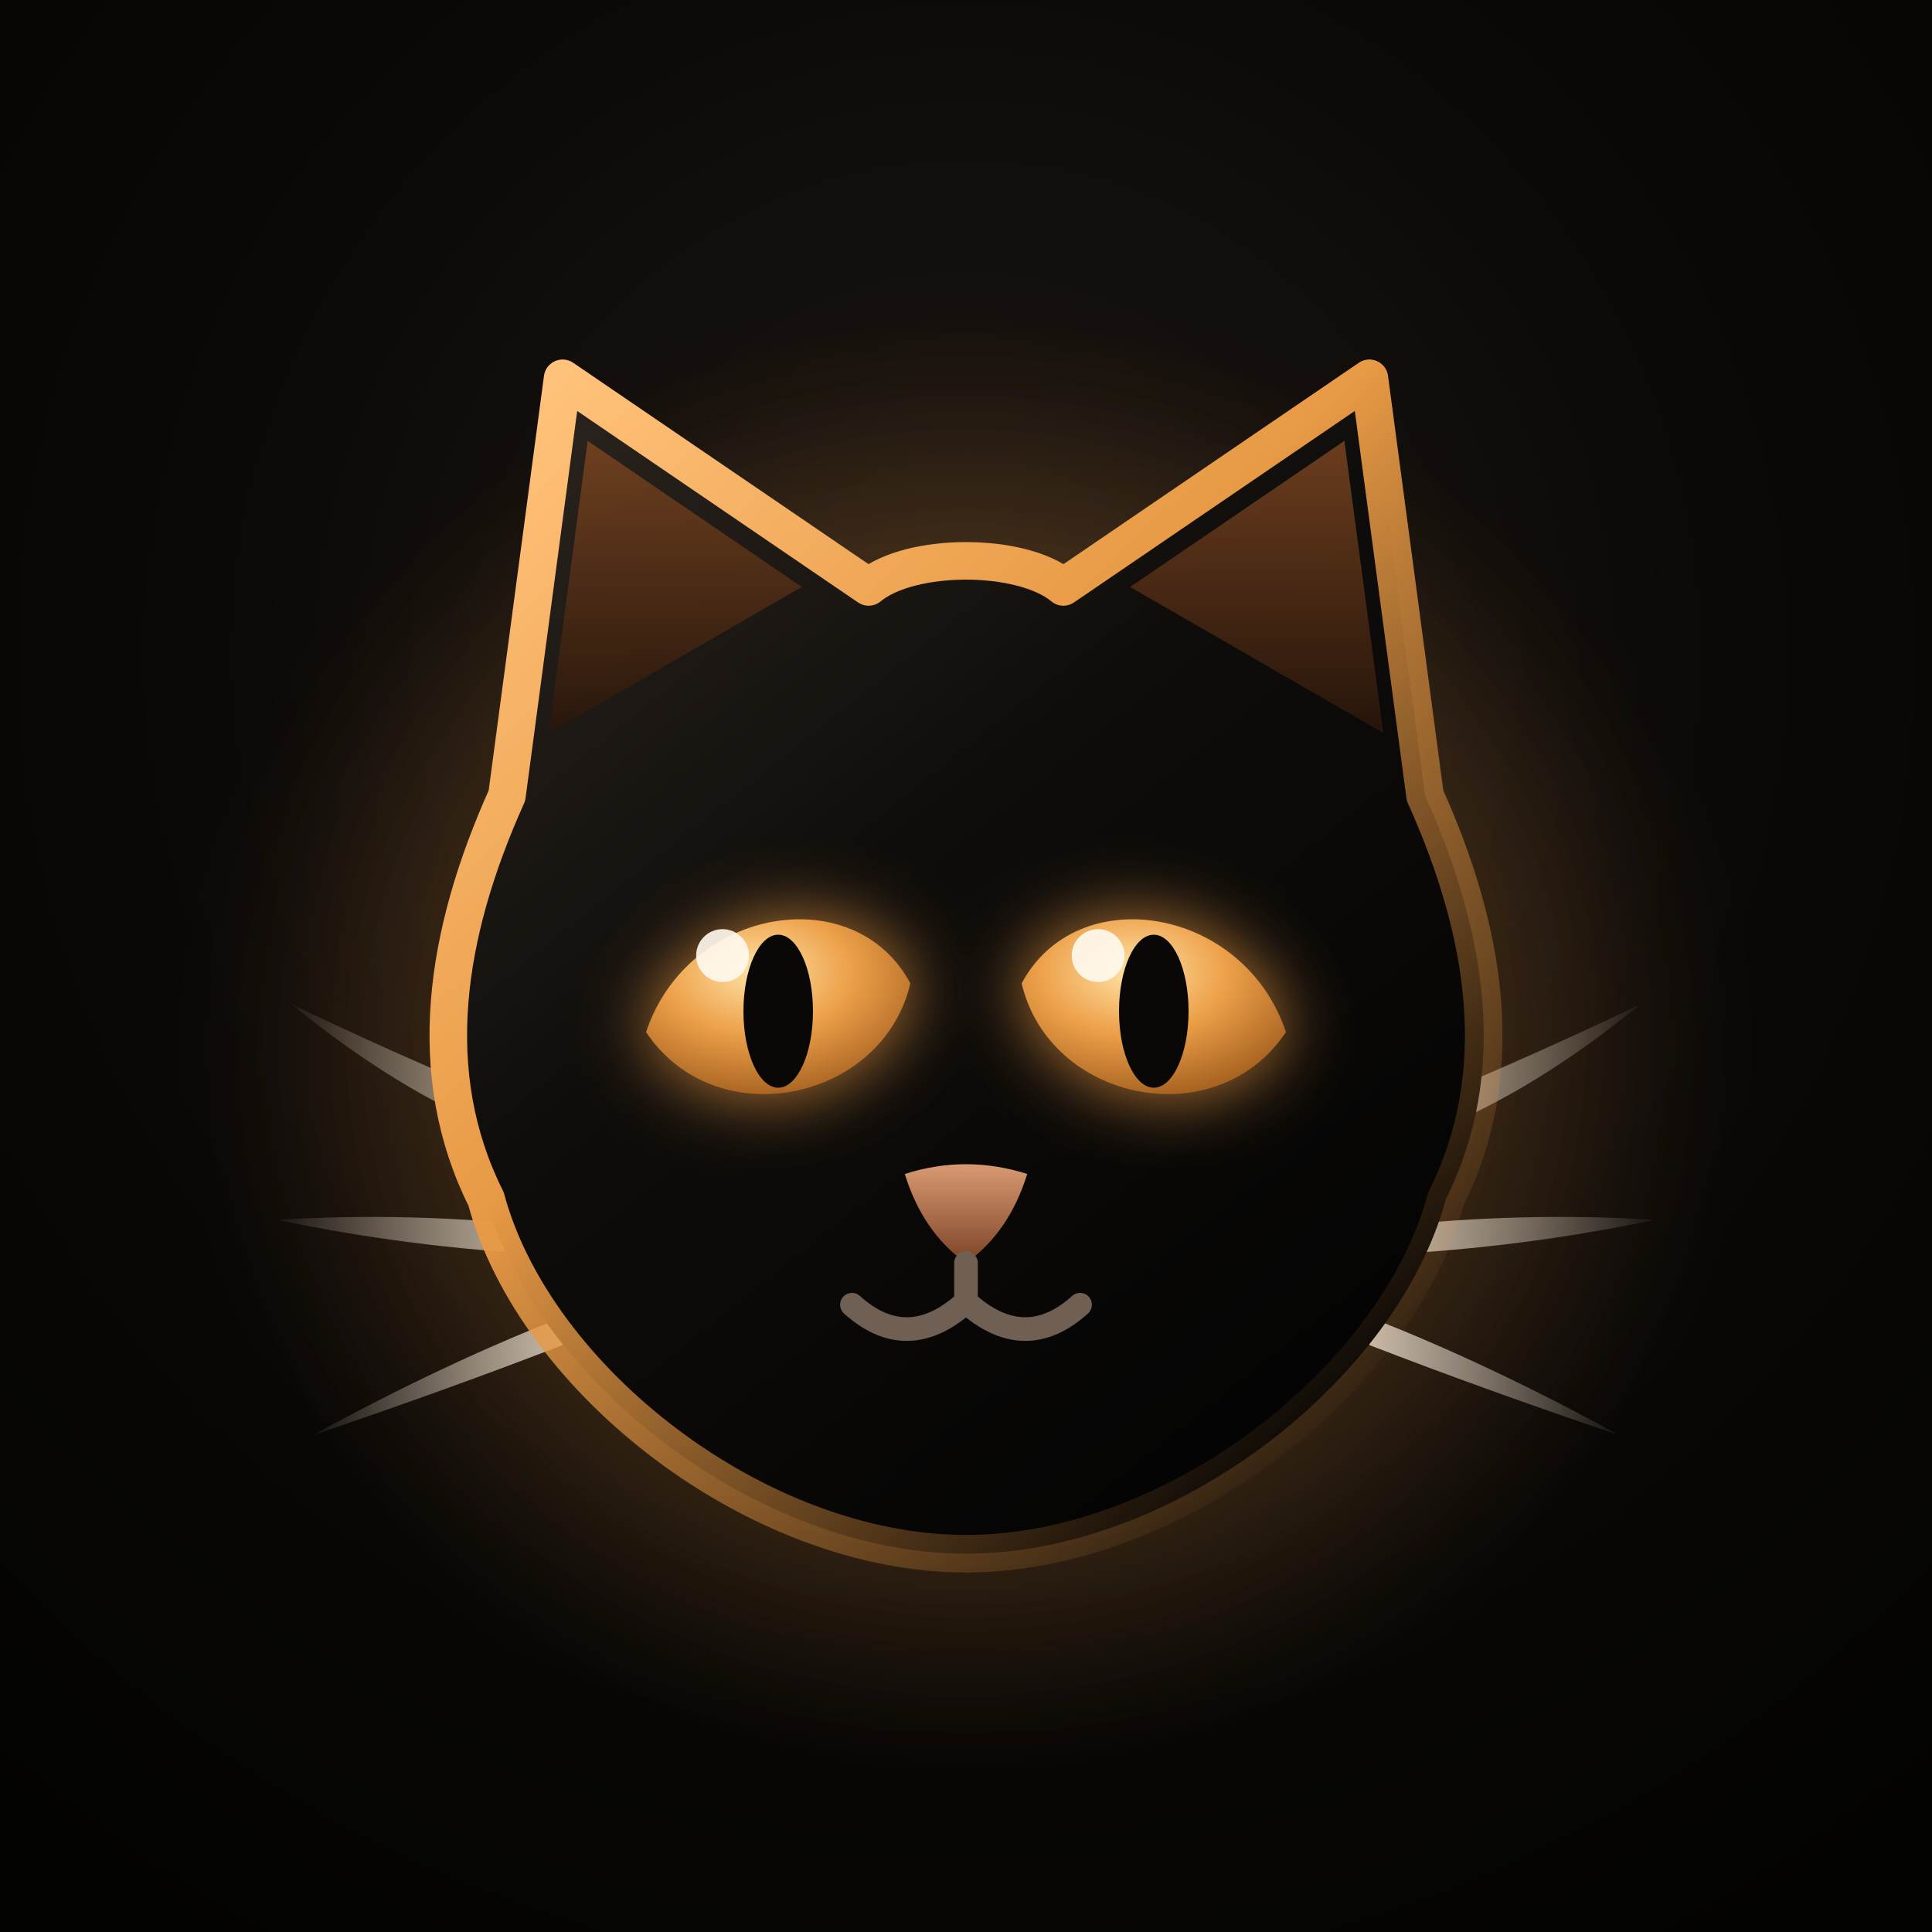
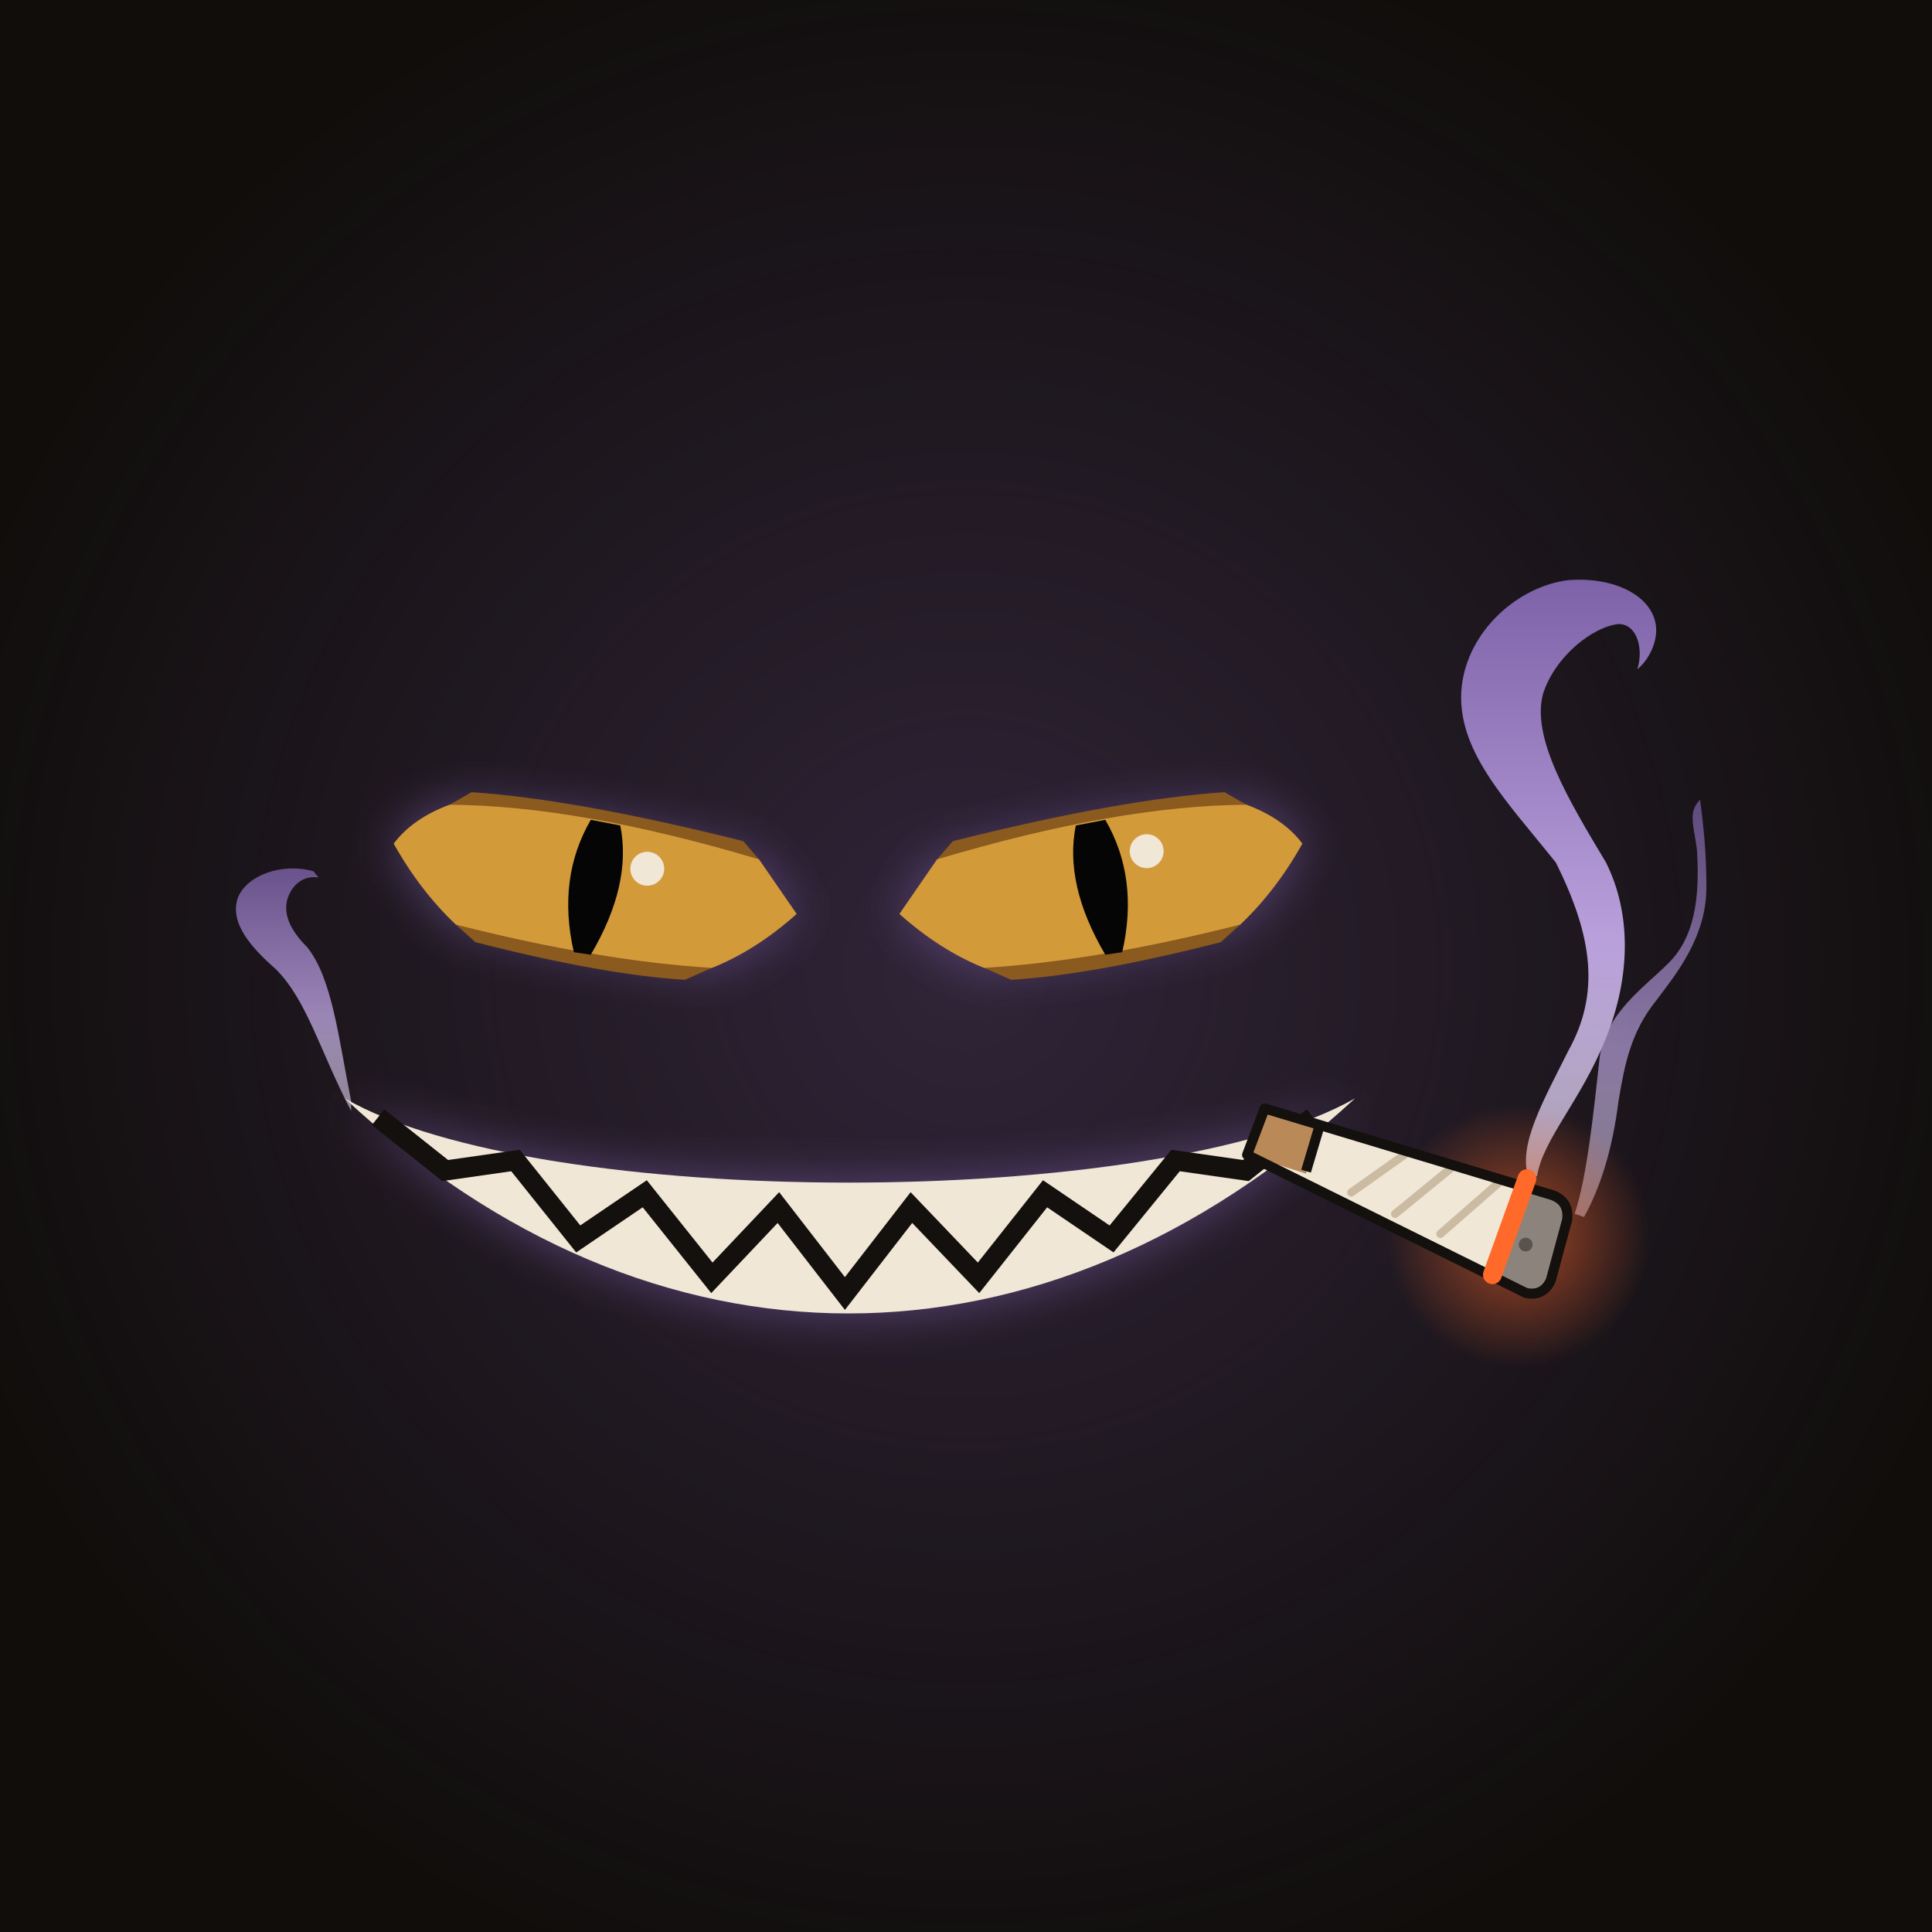
- <svg xmlns="http://www.w3.org/2000/svg" viewBox="0 0 100 100" width="100" height="100">
+ <svg xmlns="http://www.w3.org/2000/svg" viewBox="0 0 1024 1024" width="1024" height="1024">
  <defs>
-     <radialGradient id="ground" cx="0.5" cy="0.34" r="0.78">
-       <stop offset="0%" stop-color="#1c1611" />
-       <stop offset="50%" stop-color="#0b0908" />
-       <stop offset="100%" stop-color="#030302" />
+     <radialGradient id="aura" cx="0.5" cy="0.5" r="0.55">
+       <stop offset="0" stop-color="#6b4f8c" stop-opacity="0.35" />
+       <stop offset="1" stop-color="#6b4f8c" stop-opacity="0" />
    </radialGradient>
-     <radialGradient id="bloom" cx="0.5" cy="0.5" r="0.5">
-       <stop offset="0%" stop-color="#e0913f" stop-opacity="0.62" />
-       <stop offset="100%" stop-color="#e0913f" stop-opacity="0" />
-     </radialGradient>
-     <linearGradient id="coat" x1="0.15" y1="0" x2="0.85" y2="1">
-       <stop offset="0%" stop-color="#2a231d" />
-       <stop offset="40%" stop-color="#0f0d0b" />
-       <stop offset="100%" stop-color="#020202" />
-     </linearGradient>
-     <linearGradient id="rim" x1="0.05" y1="0.05" x2="0.8" y2="0.95">
-       <stop offset="0%" stop-color="#ffc27a" />
-       <stop offset="42%" stop-color="#e89a45" />
-       <stop offset="88%" stop-color="#e0913f" stop-opacity="0.22" />
-       <stop offset="100%" stop-color="#e0913f" stop-opacity="0" />
-     </linearGradient>
-     <linearGradient id="ear" x1="0.5" y1="0" x2="0.5" y2="1">
-       <stop offset="0%" stop-color="#7a4520" />
-       <stop offset="100%" stop-color="#2a160b" />
-     </linearGradient>
-     <radialGradient id="iris" cx="0.42" cy="0.3" r="0.85">
-       <stop offset="0%" stop-color="#ffe3a6" />
-       <stop offset="42%" stop-color="#eda049" />
-       <stop offset="100%" stop-color="#8f4d12" />
-     </radialGradient>
-     <linearGradient id="whisker" x1="0" y1="0" x2="1" y2="0">
-       <stop offset="0%" stop-color="#d8ccbc" stop-opacity="0.9" />
-       <stop offset="100%" stop-color="#d8ccbc" stop-opacity="0.05" />
-     </linearGradient>
-     <linearGradient id="whiskerR" x1="1" y1="0" x2="0" y2="0">
-       <stop offset="0%" stop-color="#d8ccbc" stop-opacity="0.9" />
-       <stop offset="100%" stop-color="#d8ccbc" stop-opacity="0.05" />
-     </linearGradient>
-     <linearGradient id="snout" x1="0.5" y1="0" x2="0.5" y2="1">
-       <stop offset="0%" stop-color="#d99a72" />
-       <stop offset="100%" stop-color="#7c4326" />
-     </linearGradient>
-     <filter id="soft" x="-60%" y="-60%" width="220%" height="220%">
-       <feGaussianBlur stdDeviation="3.2" />
-     </filter>
-     <filter id="eyeGlow" x="-160%" y="-160%" width="420%" height="420%">
-       <feGaussianBlur stdDeviation="2.6" />
-     </filter>
  </defs>
-   <rect width="100" height="100" fill="url(#ground)" />
-   <g transform="translate(50 50) scale(0.72) translate(-50 -46.25)">
-     <ellipse cx="50" cy="52" rx="54" ry="50" fill="url(#bloom)" filter="url(#soft)" />
-     <g>
-       <path d="M21,57.5 Q12,54 1.5,49 Q12,57.5 21,59.5 Z" fill="url(#whiskerR)" />
-       <path d="M20,65 Q10,63.9 0.5,64.5 Q10,66.5 20,67 Z" fill="url(#whiskerR)" />
-       <path d="M21,71.5 Q12.5,74.8 3,80 Q13,76.6 21,73.5 Z" fill="url(#whiskerR)" />
-       <path d="M79,57.5 Q88,54 98.5,49 Q88,57.5 79,59.5 Z" fill="url(#whisker)" />
-       <path d="M80,65 Q90,63.9 99.5,64.5 Q90,66.5 80,67 Z" fill="url(#whisker)" />
-       <path d="M79,71.5 Q87.5,74.8 97,80 Q87,76.6 79,73.5 Z" fill="url(#whisker)" />
+   <rect width="1024" height="1024" fill="#100d0b" />
+   <rect width="1024" height="1024" fill="url(#aura)" />
+   <svg x="112.5" y="297.5" viewBox="0 0 2400 1290" width="799" height="429" aria-hidden="true" focusable="false">
+     <defs>
+       <linearGradient id="ic-smoke" x1="0" y1="0" x2="0" y2="1">
+         <stop offset="0" stop-color="#7d62a8" />
+         <stop offset="0.6" stop-color="#b9a0dc" />
+         <stop offset="1" stop-color="#e6dbf3" stop-opacity="0.7" />
+       </linearGradient>
+       <radialGradient id="ic-ember">
+         <stop offset="0" stop-color="#ff692a" stop-opacity="0.6" />
+         <stop offset="1" stop-color="#ff692a" stop-opacity="0" />
+       </radialGradient>
+       <filter id="ic-aura" x="-20%" y="-40%" width="140%" height="180%">
+         <feGaussianBlur stdDeviation="38" />
+       </filter>
+     </defs>
+     <g filter="url(#ic-aura)" opacity="0.75">
+       <path d="M288,450 Q318,410 377,388 Q582,389 870,475 L930,562 Q865,620 795,648 Q615,637 387,579 Q330,525 288,450 Z" fill="#6b4f8c" />
+       <path d="M1736,450 Q1706,410 1647,388 Q1442,389 1154,475 L1094,562 Q1159,620 1229,648 Q1409,637 1637,579 Q1694,525 1736,450 Z" fill="#6b4f8c" />
+       <path d="M210,856 C520,1035 1504,1035 1820,856 C1324,1313 700,1313 210,856 Z" fill="#6b4f8c" />
    </g>
-     <path d="M17,34 L21,4 L43,19 C46,16.5 54,16.5 57,19 L79,4 L83,34 C87.5,44 89,54 84.5,63 C81,76 65,88.5 50,88.5 C35,88.5 19,76 15.5,63 C11,54 12.5,44 17,34 Z" fill="url(#coat)" stroke="url(#rim)" stroke-width="2.7" stroke-linejoin="round" />
-     <path d="M20,29.5 L22.8,8.5 L38.2,19 Z" fill="url(#ear)" opacity="0.85" />
-     <path d="M80,29.5 L77.2,8.5 L61.8,19 Z" fill="url(#ear)" opacity="0.85" />
-     <g filter="url(#eyeGlow)" opacity="0.85">
-       <path d="M27,51 C30,42 42,40 46,47.5 C44,56 32,58.5 27,51 Z" fill="#e0913f" />
-       <path d="M73,51 C70,42 58,40 54,47.5 C56,56 68,58.5 73,51 Z" fill="#e0913f" />
-     </g>
-     <path d="M27,51 C30,42 42,40 46,47.5 C44,56 32,58.5 27,51 Z" fill="url(#iris)" />
-     <path d="M73,51 C70,42 58,40 54,47.5 C56,56 68,58.5 73,51 Z" fill="url(#iris)" />
-     <ellipse cx="36.5" cy="49.5" rx="2.5" ry="5.5" fill="#0a0806" />
-     <ellipse cx="63.5" cy="49.5" rx="2.5" ry="5.5" fill="#0a0806" />
-     <circle cx="32.5" cy="45.5" r="1.9" fill="#fffaf0" opacity="0.9" />
-     <circle cx="59.5" cy="45.5" r="1.9" fill="#fffaf0" opacity="0.9" />
-     <path d="M45.6,61.2 Q50,59.8 54.4,61.2 Q53.1,65.4 50,67.6 Q46.9,65.4 45.6,61.2 Z" fill="url(#snout)" />
-     <g fill="none" stroke="#6f6053" stroke-width="1.7" stroke-linecap="round">
-       <path d="M50,67.6 L50,70.4" />
-       <path d="M50,70.4 Q45.8,74.2 41.8,70.6" />
-       <path d="M50,70.4 Q54.2,74.2 58.2,70.6" />
-     </g>
-   </g>
+     <path d="M220,876 C170,780 150,700 100,650 C60,615 25,575 40,535 C55,500 110,480 160,494 L168,504 C145,500 125,515 118,540 C112,565 125,590 150,615 C190,665 200,760 220,860 Z" fill="url(#ic-smoke)" opacity="0.8" />
+     <path d="M2096,980 C2080,930 2120,860 2160,780 C2210,690 2200,600 2140,480 C2060,380 1980,300 1990,200 C2000,110 2080,40 2160,30 C2240,24 2300,60 2300,110 C2300,135 2285,160 2270,172 C2280,140 2270,100 2240,100 C2200,104 2140,150 2120,210 C2100,280 2160,380 2220,480 C2260,560 2260,660 2220,760 C2180,860 2120,920 2110,980 Z" fill="url(#ic-smoke)" />
+     <path d="M2170,1040 C2190,980 2200,880 2210,790 C2220,720 2280,680 2320,640 C2360,600 2370,540 2365,460 C2360,420 2350,400 2370,380 C2375,420 2380,460 2380,520 C2380,600 2330,660 2300,700 C2260,750 2250,800 2240,860 C2230,940 2210,1000 2185,1045 Z" fill="url(#ic-smoke)" opacity="0.7" />
+     <path d="M288,450 Q318,410 377,388 L412,368 Q578,379 845,446 L870,475 L930,562 Q865,620 795,648 L752,667 Q621,659 418,607 L387,579 Q330,525 288,450 Z" fill="#8a5a1e" />
+     <path d="M288,450 Q318,410 377,388 Q582,389 870,475 L930,562 Q865,620 795,648 Q615,637 387,579 Q330,525 288,450 Z" fill="#d39a3a" />
+     <path d="M602,412 Q548,505 575,623 L602,627 Q668,515 649,421 Z" fill="#060505" />
+     <path d="M1736,450 Q1706,410 1647,388 L1612,368 Q1446,379 1179,446 L1154,475 L1094,562 Q1159,620 1229,648 L1272,667 Q1403,659 1606,607 L1637,579 Q1694,525 1736,450 Z" fill="#8a5a1e" />
+     <path d="M1736,450 Q1706,410 1647,388 Q1442,389 1154,475 L1094,562 Q1159,620 1229,648 Q1409,637 1637,579 Q1694,525 1736,450 Z" fill="#d39a3a" />
+     <path d="M1422,412 Q1476,505 1449,623 L1422,627 Q1356,515 1375,421 Z" fill="#060505" />
+     <circle cx="692" cy="490" r="27" fill="#f1e7d6" />
+     <circle cx="1488" cy="462" r="27" fill="#f1e7d6" />
+     <path d="M210,856 C520,1035 1504,1035 1820,856 C1324,1313 700,1313 210,856 Z" fill="#f1e7d6" />
+     <path d="M263,886 L370,971 L482,955 L582,1080 L688,1008 L795,1142 L901,1030 L1007,1167 L1113,1030 L1220,1142 L1326,1008 L1432,1080 L1534,955 L1646,971 L1753,886" fill="none" stroke="#13100d" stroke-width="32" />
+     <circle cx="2080" cy="1075" r="210" fill="url(#ic-ember)" />
+     <path d="M1676,872 L2134,1010 Q2162,1020 2158,1050 L2132,1146 Q2120,1172 2092,1166 L1648,946 Z" fill="#f1e7d6" />
+     <path d="M1676,872 L1764,898 L1742,976 L1648,946 Z" fill="#b98a58" />
+     <path d="M2101,1000 L2134,1010 Q2162,1020 2158,1050 L2132,1146 Q2120,1172 2092,1166 L2050,1145 Z" fill="#8c847c" />
+     <path d="M1814,1006 L1900,945" fill="none" stroke="#cbbba2" stroke-width="13" stroke-linecap="round" />
+     <path d="M1884,1040 L1977,964" fill="none" stroke="#cbbba2" stroke-width="13" stroke-linecap="round" />
+     <path d="M1956,1072 L2052,988" fill="none" stroke="#cbbba2" stroke-width="13" stroke-linecap="round" />
+     <circle cx="2092" cy="1089" r="11" fill="#5a524c" />
+     <path d="M1764,898 L1742,972" fill="none" stroke="#13100d" stroke-width="16" />
+     <path d="M1676,872 L2134,1010 Q2162,1020 2158,1050 L2132,1146 Q2120,1172 2092,1166 L1648,946 Z" fill="none" stroke="#13100d" stroke-width="16" stroke-linejoin="round" />
+     <path d="M2094,984 L2039,1137" fill="none" stroke="#ff692a" stroke-width="30" stroke-linecap="round" />
+   </svg>
</svg>
